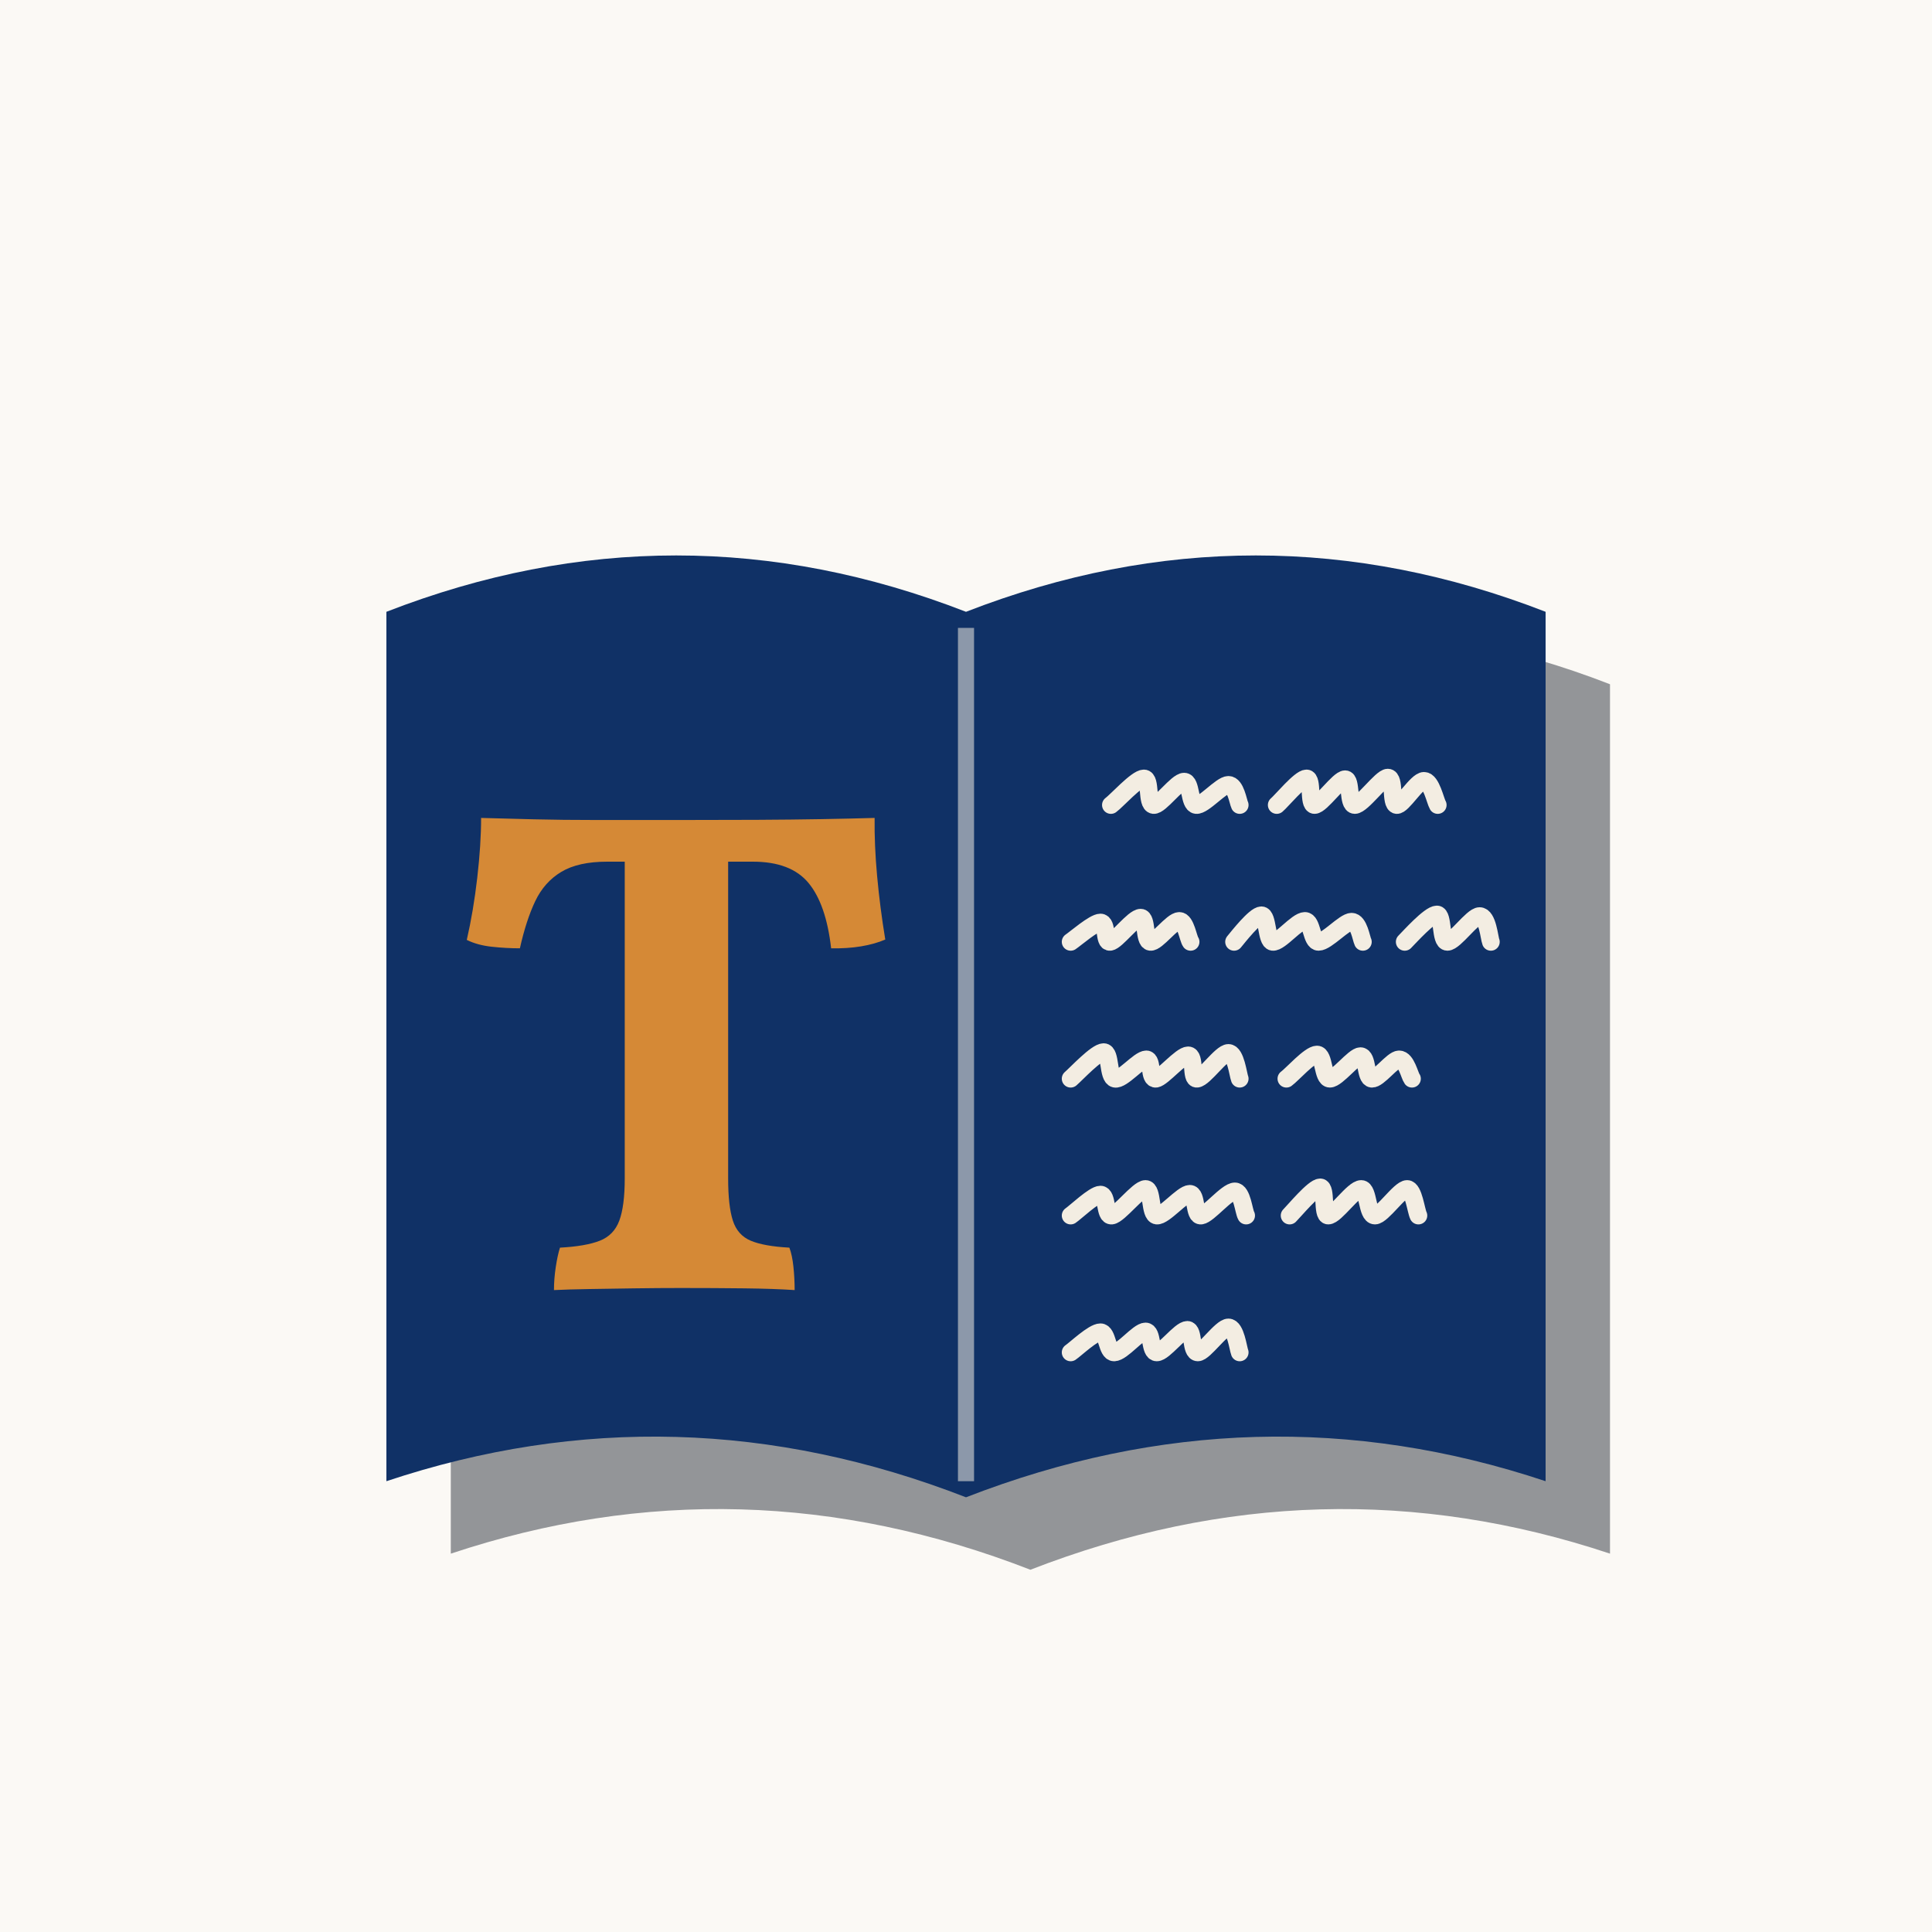
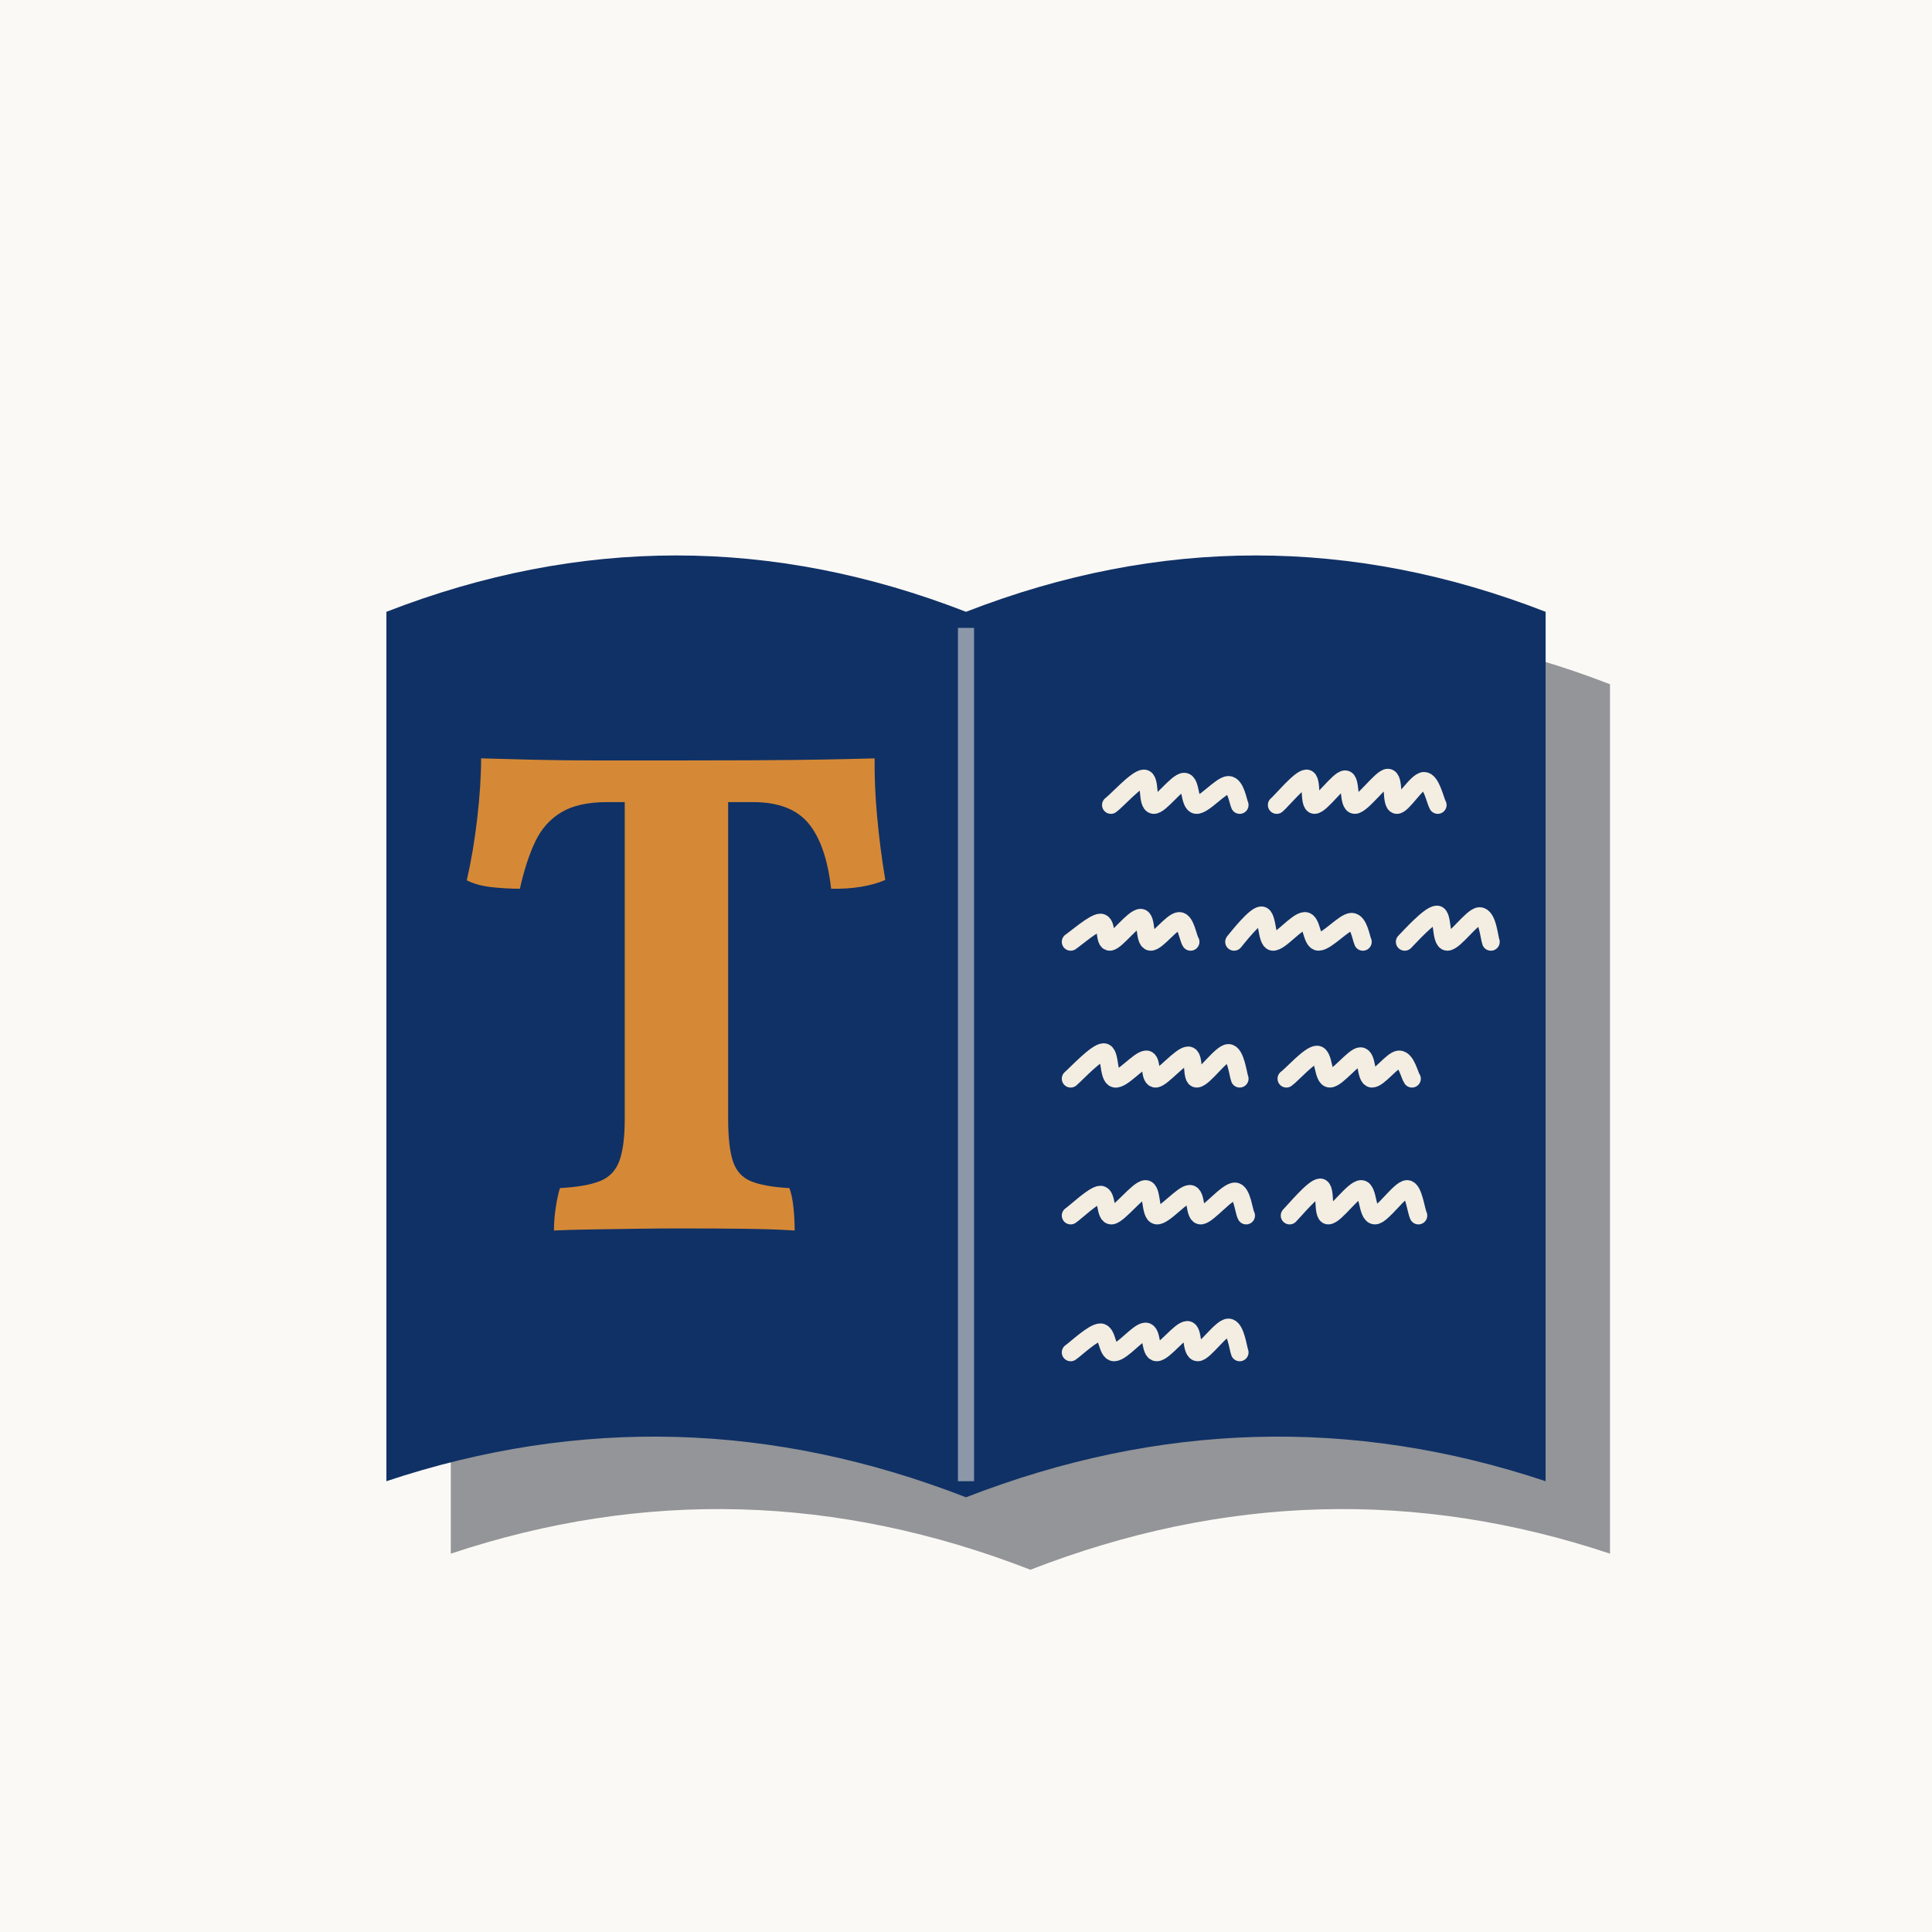
<svg xmlns="http://www.w3.org/2000/svg" viewBox="0 0 240 240">
  <rect width="240" height="240" rx="0" fill="#FBF9F5" />
  <path d="M48 76 Q84 62 120 76 Q156 62 192 76 V184 Q156 172 120 186 Q84 172 48 184 Z" fill="#939598" transform="translate(8 9)" />
  <path d="M48 76 Q84 62 120 76 Q156 62 192 76 V184 Q156 172 120 186 Q84 172 48 184 Z" fill="#103166" />
  <path d="M120 78 V184" stroke="#F3EDE2" stroke-width="2" opacity=".55" />
-   <path d="M75.423 107.04Q71.834 107.04 69.727 108.306Q67.62 109.571 66.492 111.938Q65.365 114.305 64.583 117.802Q62.874 117.802 61.086 117.607Q59.298 117.413 57.985 116.758Q58.808 113.191 59.286 109.04Q59.765 104.889 59.765 101.606Q62.802 101.692 66.307 101.778Q69.813 101.864 74.19 101.864Q78.567 101.864 84.3 101.864Q89.629 101.864 94.025 101.842Q98.42 101.819 102.059 101.756Q105.697 101.692 108.648 101.606Q108.606 104.971 108.96 108.846Q109.314 112.72 109.972 116.713Q108.663 117.278 106.959 117.56Q105.255 117.843 103.247 117.802Q102.622 112.323 100.433 109.682Q98.243 107.04 93.529 107.04ZM77.608 104.545H90.453V146.383Q90.453 149.805 91.036 151.621Q91.62 153.436 93.261 154.126Q94.903 154.816 98.059 154.988Q98.407 155.901 98.56 157.343Q98.714 158.785 98.714 160.258Q96.141 160.086 92.452 160.043Q88.762 160.0 84.573 160.0Q81.824 160.0 78.815 160.043Q75.806 160.086 73.196 160.129Q70.585 160.172 68.816 160.258Q68.816 158.874 69.037 157.41Q69.258 155.946 69.561 154.988Q72.762 154.816 74.514 154.126Q76.266 153.436 76.937 151.621Q77.608 149.805 77.608 146.383Z" fill="#D58936" />
+   <path d="M75.423 99.64Q71.834 99.64 69.727 100.906Q67.62 102.171 66.492 104.538Q65.365 106.905 64.583 110.402Q62.874 110.402 61.086 110.207Q59.298 110.013 57.985 109.358Q58.808 105.791 59.286 101.64Q59.765 97.489 59.765 94.206Q62.802 94.292 66.307 94.378Q69.813 94.464 74.19 94.464Q78.567 94.464 84.3 94.464Q89.629 94.464 94.025 94.442Q98.42 94.419 102.059 94.356Q105.697 94.292 108.648 94.206Q108.606 97.571 108.96 101.446Q109.314 105.32 109.972 109.313Q108.663 109.878 106.959 110.16Q105.255 110.443 103.247 110.402Q102.622 104.923 100.433 102.282Q98.243 99.64 93.529 99.64ZM77.608 97.145H90.453V138.983Q90.453 142.405 91.036 144.221Q91.62 146.036 93.261 146.726Q94.903 147.416 98.059 147.588Q98.407 148.501 98.56 149.943Q98.714 151.385 98.714 152.858Q96.141 152.686 92.452 152.643Q88.762 152.6 84.573 152.6Q81.824 152.6 78.815 152.643Q75.806 152.686 73.196 152.729Q70.585 152.772 68.816 152.858Q68.816 151.474 69.037 150.01Q69.258 148.546 69.561 147.588Q72.762 147.416 74.514 146.726Q76.266 146.036 76.937 144.221Q77.608 142.405 77.608 138.983Z" fill="#D58936" />
  <path d="M138.0 100.0 C138.7 99.5 141.2 96.7 142.1 96.7 C143.0 96.7 142.4 99.9 143.3 100.0 C144.1 100.1 146.2 97.1 147.1 97.1 C148.0 97.1 147.7 99.9 148.6 100.0 C149.5 100.1 151.7 97.5 152.6 97.5 C153.5 97.5 153.8 99.6 154.0 100.0" fill="none" stroke="#F3EDE2" stroke-width="2.2" stroke-linecap="round" stroke-linejoin="round" />
  <path d="M158.6 100.0 C159.2 99.5 161.5 96.7 162.3 96.7 C163.1 96.7 162.5 100.0 163.3 100.0 C164.1 100.0 166.3 96.8 167.1 96.8 C167.9 96.8 167.4 100.0 168.3 100.0 C169.2 100.0 171.6 96.6 172.4 96.6 C173.3 96.6 172.7 99.9 173.5 100.0 C174.2 100.1 176.0 97.0 176.9 97.0 C177.8 97.0 178.3 99.5 178.6 100.0" fill="none" stroke="#F3EDE2" stroke-width="2.2" stroke-linecap="round" stroke-linejoin="round" />
  <path d="M133.0 117.0 C133.6 116.6 135.9 114.6 136.7 114.6 C137.6 114.6 137.1 117.1 137.9 117.0 C138.7 116.9 140.8 114.0 141.7 114.0 C142.5 114.0 142.1 116.9 142.9 117.0 C143.7 117.1 145.6 114.4 146.5 114.4 C147.3 114.4 147.6 116.6 147.9 117.0" fill="none" stroke="#F3EDE2" stroke-width="2.2" stroke-linecap="round" stroke-linejoin="round" />
  <path d="M153.3 117.0 C153.8 116.4 155.9 113.7 156.7 113.7 C157.5 113.7 157.3 116.9 158.1 117.0 C159.0 117.1 161.1 114.4 162.1 114.4 C163.0 114.4 162.9 117.0 163.8 117.0 C164.8 117.0 167.0 114.5 167.9 114.5 C168.8 114.5 169.1 116.6 169.3 117.0" fill="none" stroke="#F3EDE2" stroke-width="2.2" stroke-linecap="round" stroke-linejoin="round" />
  <path d="M174.5 117.0 C175.1 116.4 177.6 113.6 178.5 113.6 C179.3 113.6 178.9 117.0 179.8 117.0 C180.7 117.0 182.9 113.8 183.8 113.8 C184.8 113.8 185.0 116.5 185.2 117.0" fill="none" stroke="#F3EDE2" stroke-width="2.2" stroke-linecap="round" stroke-linejoin="round" />
  <path d="M133.0 134.0 C133.7 133.4 136.2 130.7 137.1 130.7 C138.0 130.7 137.6 133.8 138.5 134.0 C139.4 134.2 141.5 131.6 142.4 131.6 C143.2 131.6 142.7 134.1 143.6 134.0 C144.4 133.9 146.7 131.1 147.6 131.1 C148.5 131.1 147.9 134.1 148.7 134.0 C149.6 133.9 151.7 130.8 152.6 130.8 C153.5 130.8 153.8 133.5 154.0 134.0" fill="none" stroke="#F3EDE2" stroke-width="2.2" stroke-linecap="round" stroke-linejoin="round" />
  <path d="M159.8 134.0 C160.5 133.5 162.7 131.0 163.6 131.0 C164.5 131.0 164.3 134.0 165.2 134.0 C166.1 134.0 168.2 131.2 169.0 131.2 C169.9 131.2 169.6 133.9 170.4 134.0 C171.2 134.1 173.0 131.6 173.8 131.6 C174.7 131.6 175.1 133.6 175.4 134.0" fill="none" stroke="#F3EDE2" stroke-width="2.2" stroke-linecap="round" stroke-linejoin="round" />
  <path d="M133.0 151.0 C133.6 150.6 135.9 148.4 136.7 148.4 C137.6 148.4 137.2 151.1 138.1 151.0 C139.0 150.9 141.4 147.7 142.3 147.7 C143.2 147.7 142.8 150.9 143.7 151.0 C144.6 151.1 146.9 148.3 147.8 148.3 C148.7 148.3 148.3 151.1 149.2 151.0 C150.1 150.9 152.4 148.0 153.4 148.0 C154.3 148.0 154.5 150.5 154.8 151.0" fill="none" stroke="#F3EDE2" stroke-width="2.2" stroke-linecap="round" stroke-linejoin="round" />
  <path d="M160.2 151.0 C160.8 150.4 163.2 147.5 164.0 147.5 C164.8 147.5 164.2 151.0 165.0 151.0 C165.9 151.0 168.1 147.7 169.1 147.7 C170.0 147.7 169.8 151.0 170.8 151.0 C171.7 151.0 173.9 147.7 174.8 147.7 C175.6 147.7 175.9 150.4 176.2 151.0" fill="none" stroke="#F3EDE2" stroke-width="2.2" stroke-linecap="round" stroke-linejoin="round" />
  <path d="M133.0 168.0 C133.6 167.6 135.8 165.5 136.7 165.5 C137.6 165.5 137.5 168.0 138.4 168.0 C139.4 168.0 141.4 165.4 142.3 165.4 C143.2 165.4 142.8 168.0 143.7 168.0 C144.6 168.0 146.6 165.2 147.5 165.2 C148.3 165.2 147.9 168.0 148.8 168.0 C149.6 168.0 151.7 164.9 152.6 164.9 C153.5 164.9 153.8 167.5 154.0 168.0" fill="none" stroke="#F3EDE2" stroke-width="2.2" stroke-linecap="round" stroke-linejoin="round" />
</svg>
